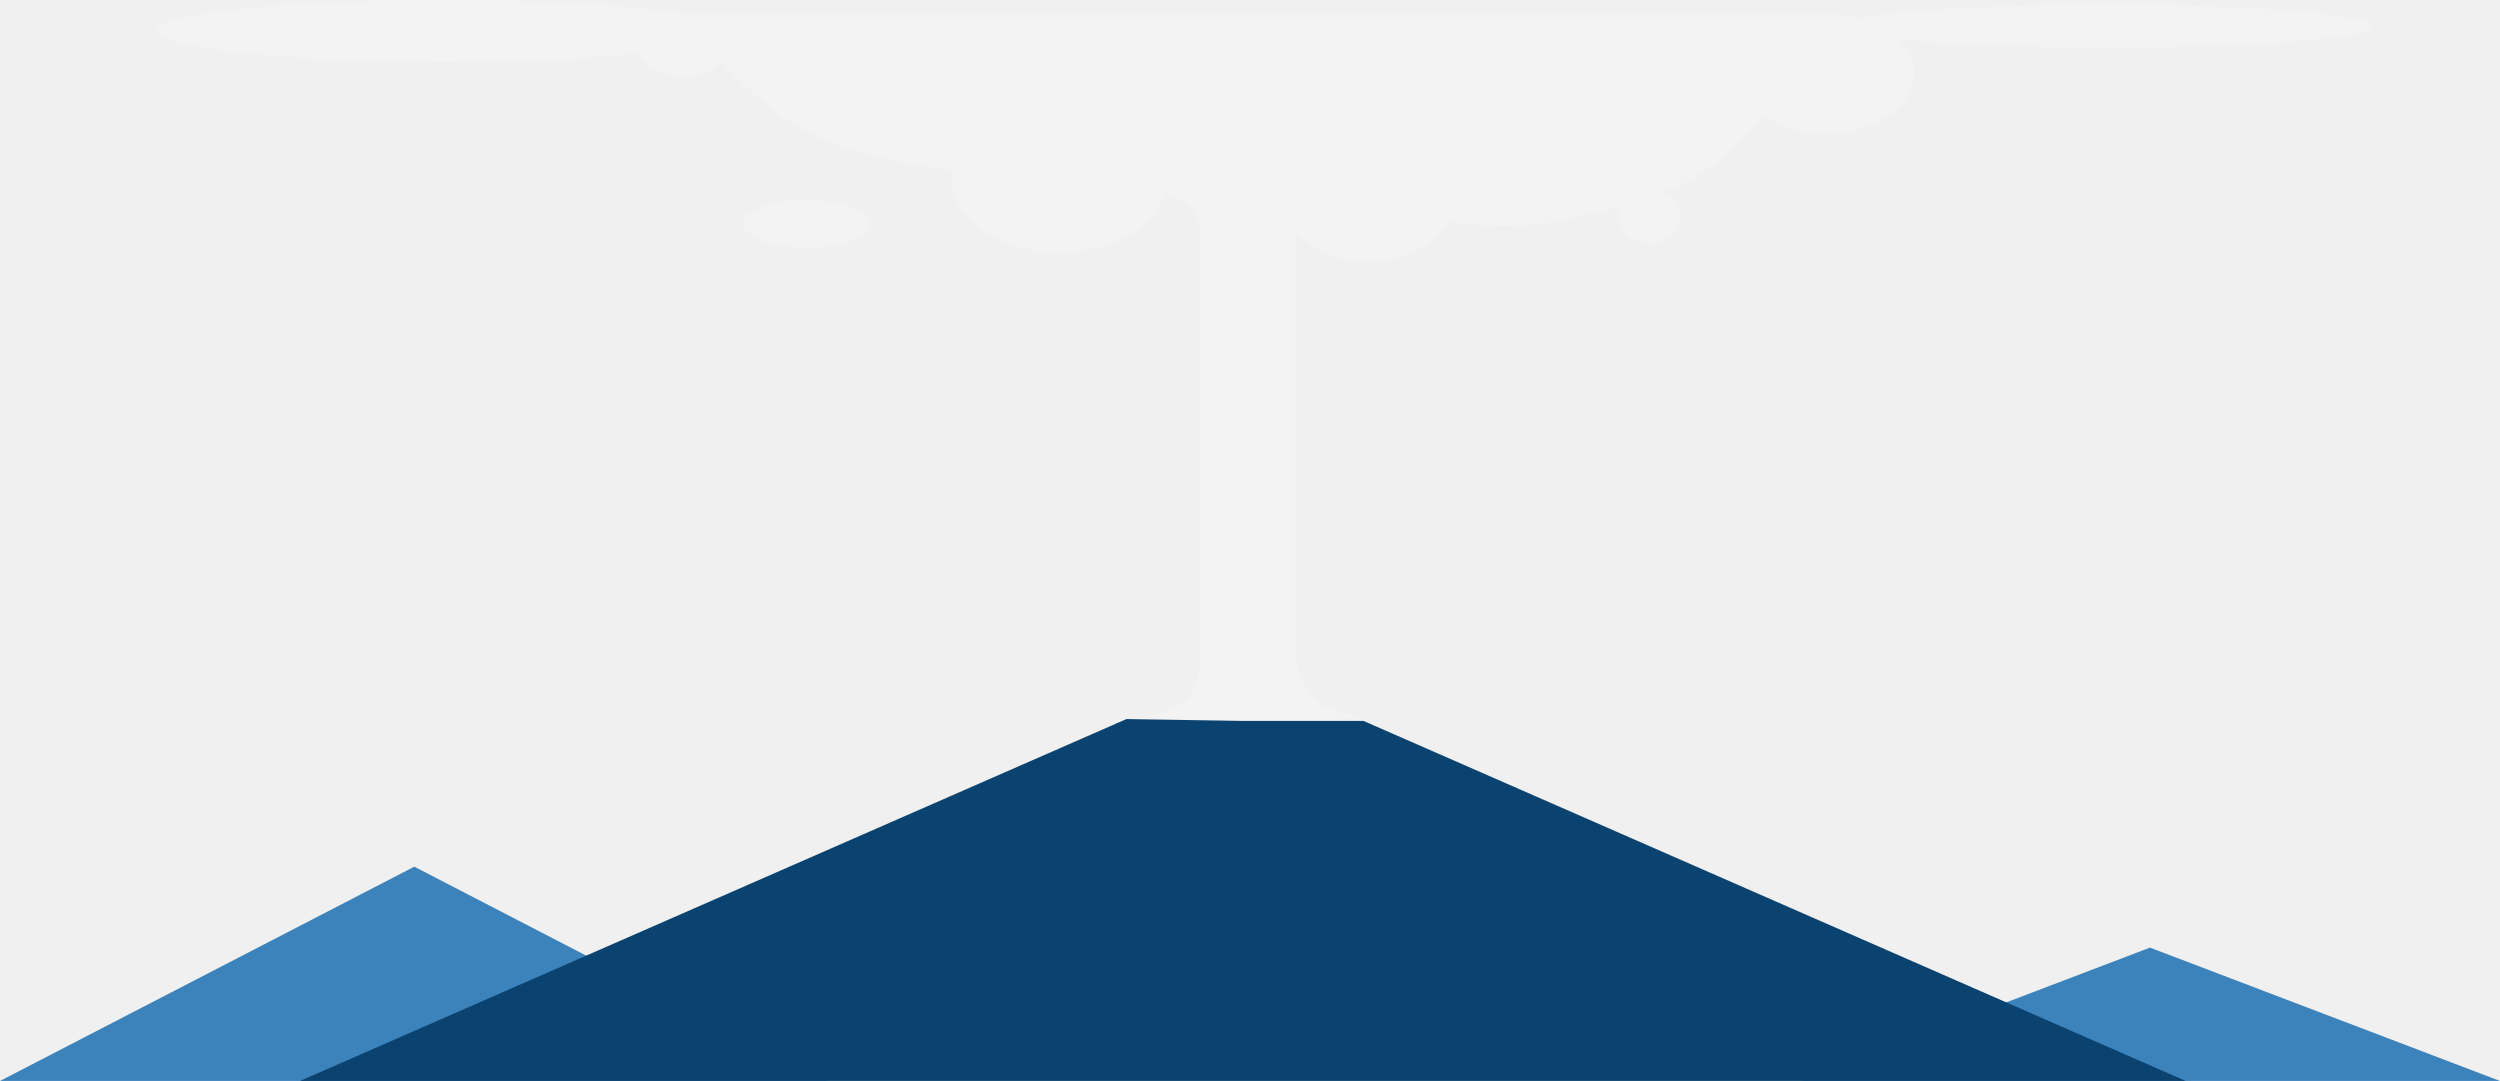
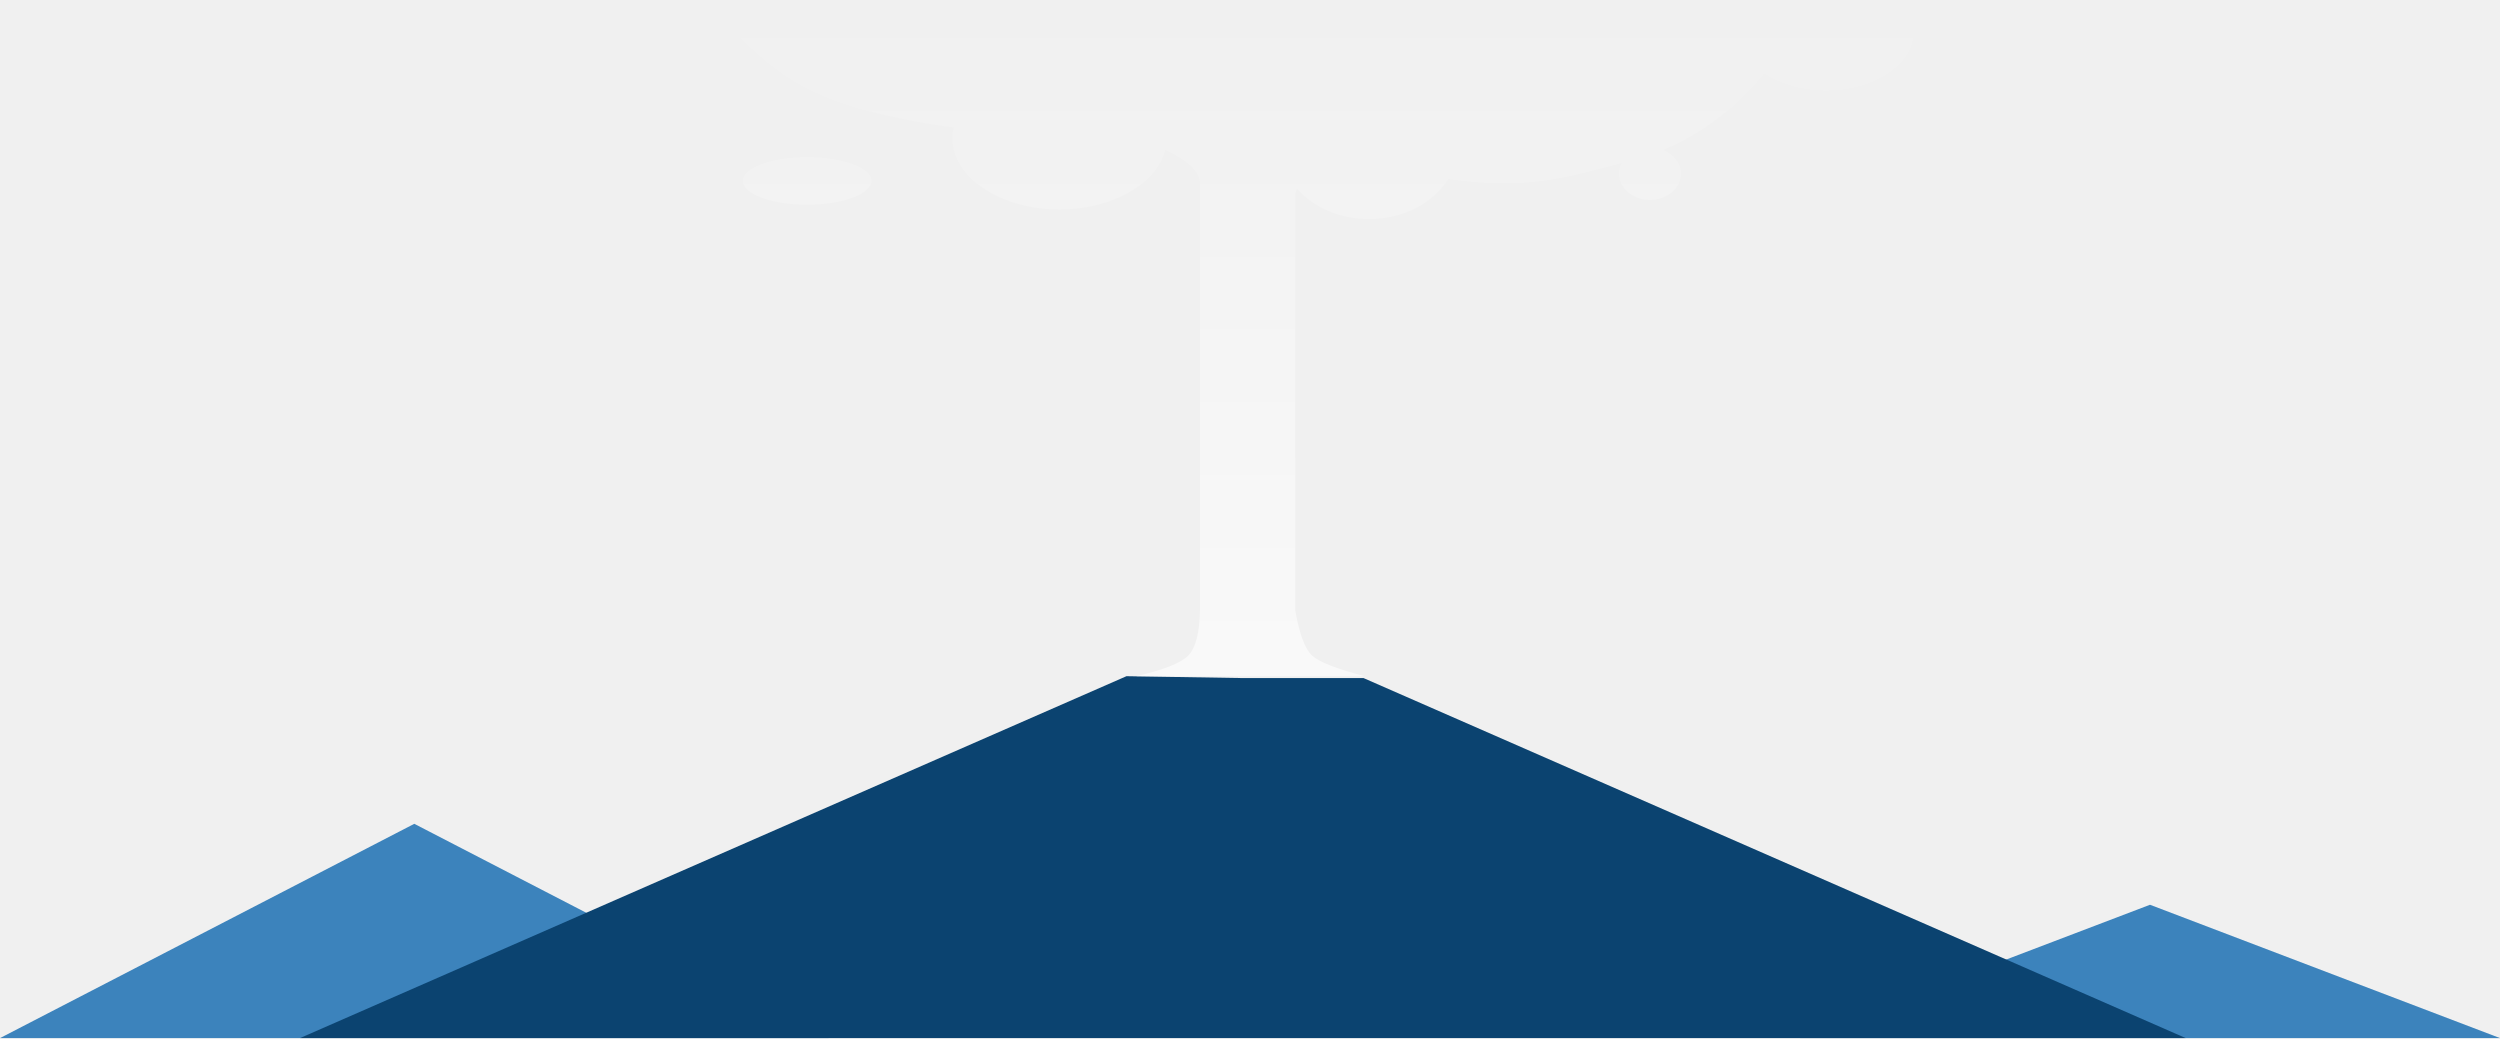
- <svg xmlns="http://www.w3.org/2000/svg" width="525px" height="227px" preserveAspectRatio="none" viewBox="0 0 525 227" version="1.1">
-   <defs />
+ <svg xmlns="http://www.w3.org/2000/svg" width="525px" height="218px" viewBox="0 0 525 218" version="1.1">
+   <defs>
+     <linearGradient x1="50%" y1="6.233%" x2="50%" y2="127.697%" id="linearGradient-1">
+       <stop stop-color="#FFFFFF" stop-opacity="0" offset="0%" />
+       <stop stop-color="#FFFFFF" stop-opacity="0.8" offset="100%" />
+     </linearGradient>
+   </defs>
  <g id="Page-1" stroke="none" stroke-width="1" fill="none" fill-rule="evenodd">
-     <g id="V4" transform="translate(-261, -273)">
+     <g id="V4" transform="translate(-261, -282)">
      <g id="Montain" transform="translate(261, 273)">
        <polygon id="Triangle-2" fill="#3C83BC" points="87 182 174 227 0 227" />
        <polygon id="Triangle-2" fill="#3C83BC" points="451.5 199 525 227 378 227" />
        <polygon id="Triangle" fill="#0B4370" points="261 151.396 286.345 151.396 459 227 63 227 236.559 151" />
-         <path d="M398.573,8.251 C400.731,10.295 402,12.798 402,15.5 C402,22.404 393.717,28 383.5,28 C378.438,28 373.851,26.626 370.511,24.401 C364.602,31.593 357.542,37.091 349.214,40.501 C351.449,41.371 353,43.282 353,45.5 C353,48.538 350.09,51 346.5,51 C342.91,51 340,48.538 340,45.5 C340,44.692 340.206,43.924 340.576,43.233 C327.861,46.625 320.017,48.822 304.132,46.577 C301.126,51.564 294.808,55 287.5,55 C281.257,55 275.737,52.493 272.386,48.653 C272.129,49.171 272,49.71 272,50.268 C272,69.586 272,98.563 272,137.199 C272.881,142.118 274.045,145.263 275.493,146.632 C276.941,148.002 280.641,149.458 286.591,151 L238.588,151 C244.374,149.683 248.034,148.227 249.568,146.632 C251.101,145.037 251.912,141.844 252,137.051 C252,97.272 252,67.437 252,47.547 C252,45.099 249.566,42.737 244.698,40.462 C242.936,47.575 233.669,53 222.5,53 C210.074,53 200,46.284 200,38 C200,37.247 200.083,36.507 200.244,35.783 C197.264,35.419 193.775,34.857 189.533,34 C168.339,29.72 162.041,23.692 151.418,13.093 C149.717,14.845 146.805,16 143.5,16 C139.119,16 135.431,13.971 134.333,11.212 C123.572,12.32 109.019,13 93,13 C59.863,13 33,10.09 33,6.5 C33,2.91 59.863,0 93,0 C114.242,0 132.906,1.196 143.568,3 L383,3 C383.165,3.002 383.332,3 383.5,3 C385.976,3 388.338,3.329 390.496,3.925 C398.371,2.216 418.684,1 442.5,1 C473.152,1 498,3.015 498,5.5 C498,7.985 473.152,10 442.5,10 C424.625,10 408.724,9.315 398.573,8.251 Z M169.5,52 C162.044,52 156,49.761 156,47 C156,44.239 162.044,42 169.5,42 C176.956,42 183,44.239 183,47 C183,49.761 176.956,52 169.5,52 Z" id="Combined-Shape" fill-opacity="0.2" fill="#FFFFFF" />
+         <path d="M398.573,8.251 C400.731,10.295 402,12.798 402,15.5 C402,22.404 393.717,28 383.5,28 C378.438,28 373.851,26.626 370.511,24.401 C364.602,31.593 357.542,37.091 349.214,40.501 C351.449,41.371 353,43.282 353,45.5 C353,48.538 350.09,51 346.5,51 C342.91,51 340,48.538 340,45.5 C340,44.692 340.206,43.924 340.576,43.233 C327.861,46.625 320.017,48.822 304.132,46.577 C301.126,51.564 294.808,55 287.5,55 C281.257,55 275.737,52.493 272.386,48.653 C272.129,49.171 272,49.71 272,50.268 C272,69.586 272,98.563 272,137.199 C272.881,142.118 274.045,145.263 275.493,146.632 C276.941,148.002 280.641,149.458 286.591,151 L238.588,151 C244.374,149.683 248.034,148.227 249.568,146.632 C251.101,145.037 251.912,141.844 252,137.051 C252,97.272 252,67.437 252,47.547 C252,45.099 249.566,42.737 244.698,40.462 C242.936,47.575 233.669,53 222.5,53 C210.074,53 200,46.284 200,38 C200,37.247 200.083,36.507 200.244,35.783 C197.264,35.419 193.775,34.857 189.533,34 C168.339,29.72 162.041,23.692 151.418,13.093 C149.717,14.845 146.805,16 143.5,16 C139.119,16 135.431,13.971 134.333,11.212 C123.572,12.32 109.019,13 93,13 C59.863,13 33,10.09 33,6.5 C33,2.91 59.863,0 93,0 C114.242,0 132.906,1.196 143.568,3 L383,3 C383.165,3.002 383.332,3 383.5,3 C385.976,3 388.338,3.329 390.496,3.925 C398.371,2.216 418.684,1 442.5,1 C473.152,1 498,3.015 498,5.5 C498,7.985 473.152,10 442.5,10 C424.625,10 408.724,9.315 398.573,8.251 Z M169.5,52 C162.044,52 156,49.761 156,47 C156,44.239 162.044,42 169.5,42 C176.956,42 183,44.239 183,47 C183,49.761 176.956,52 169.5,52 Z" id="Combined-Shape" fill="url(#linearGradient-1)" />
      </g>
    </g>
  </g>
</svg>
